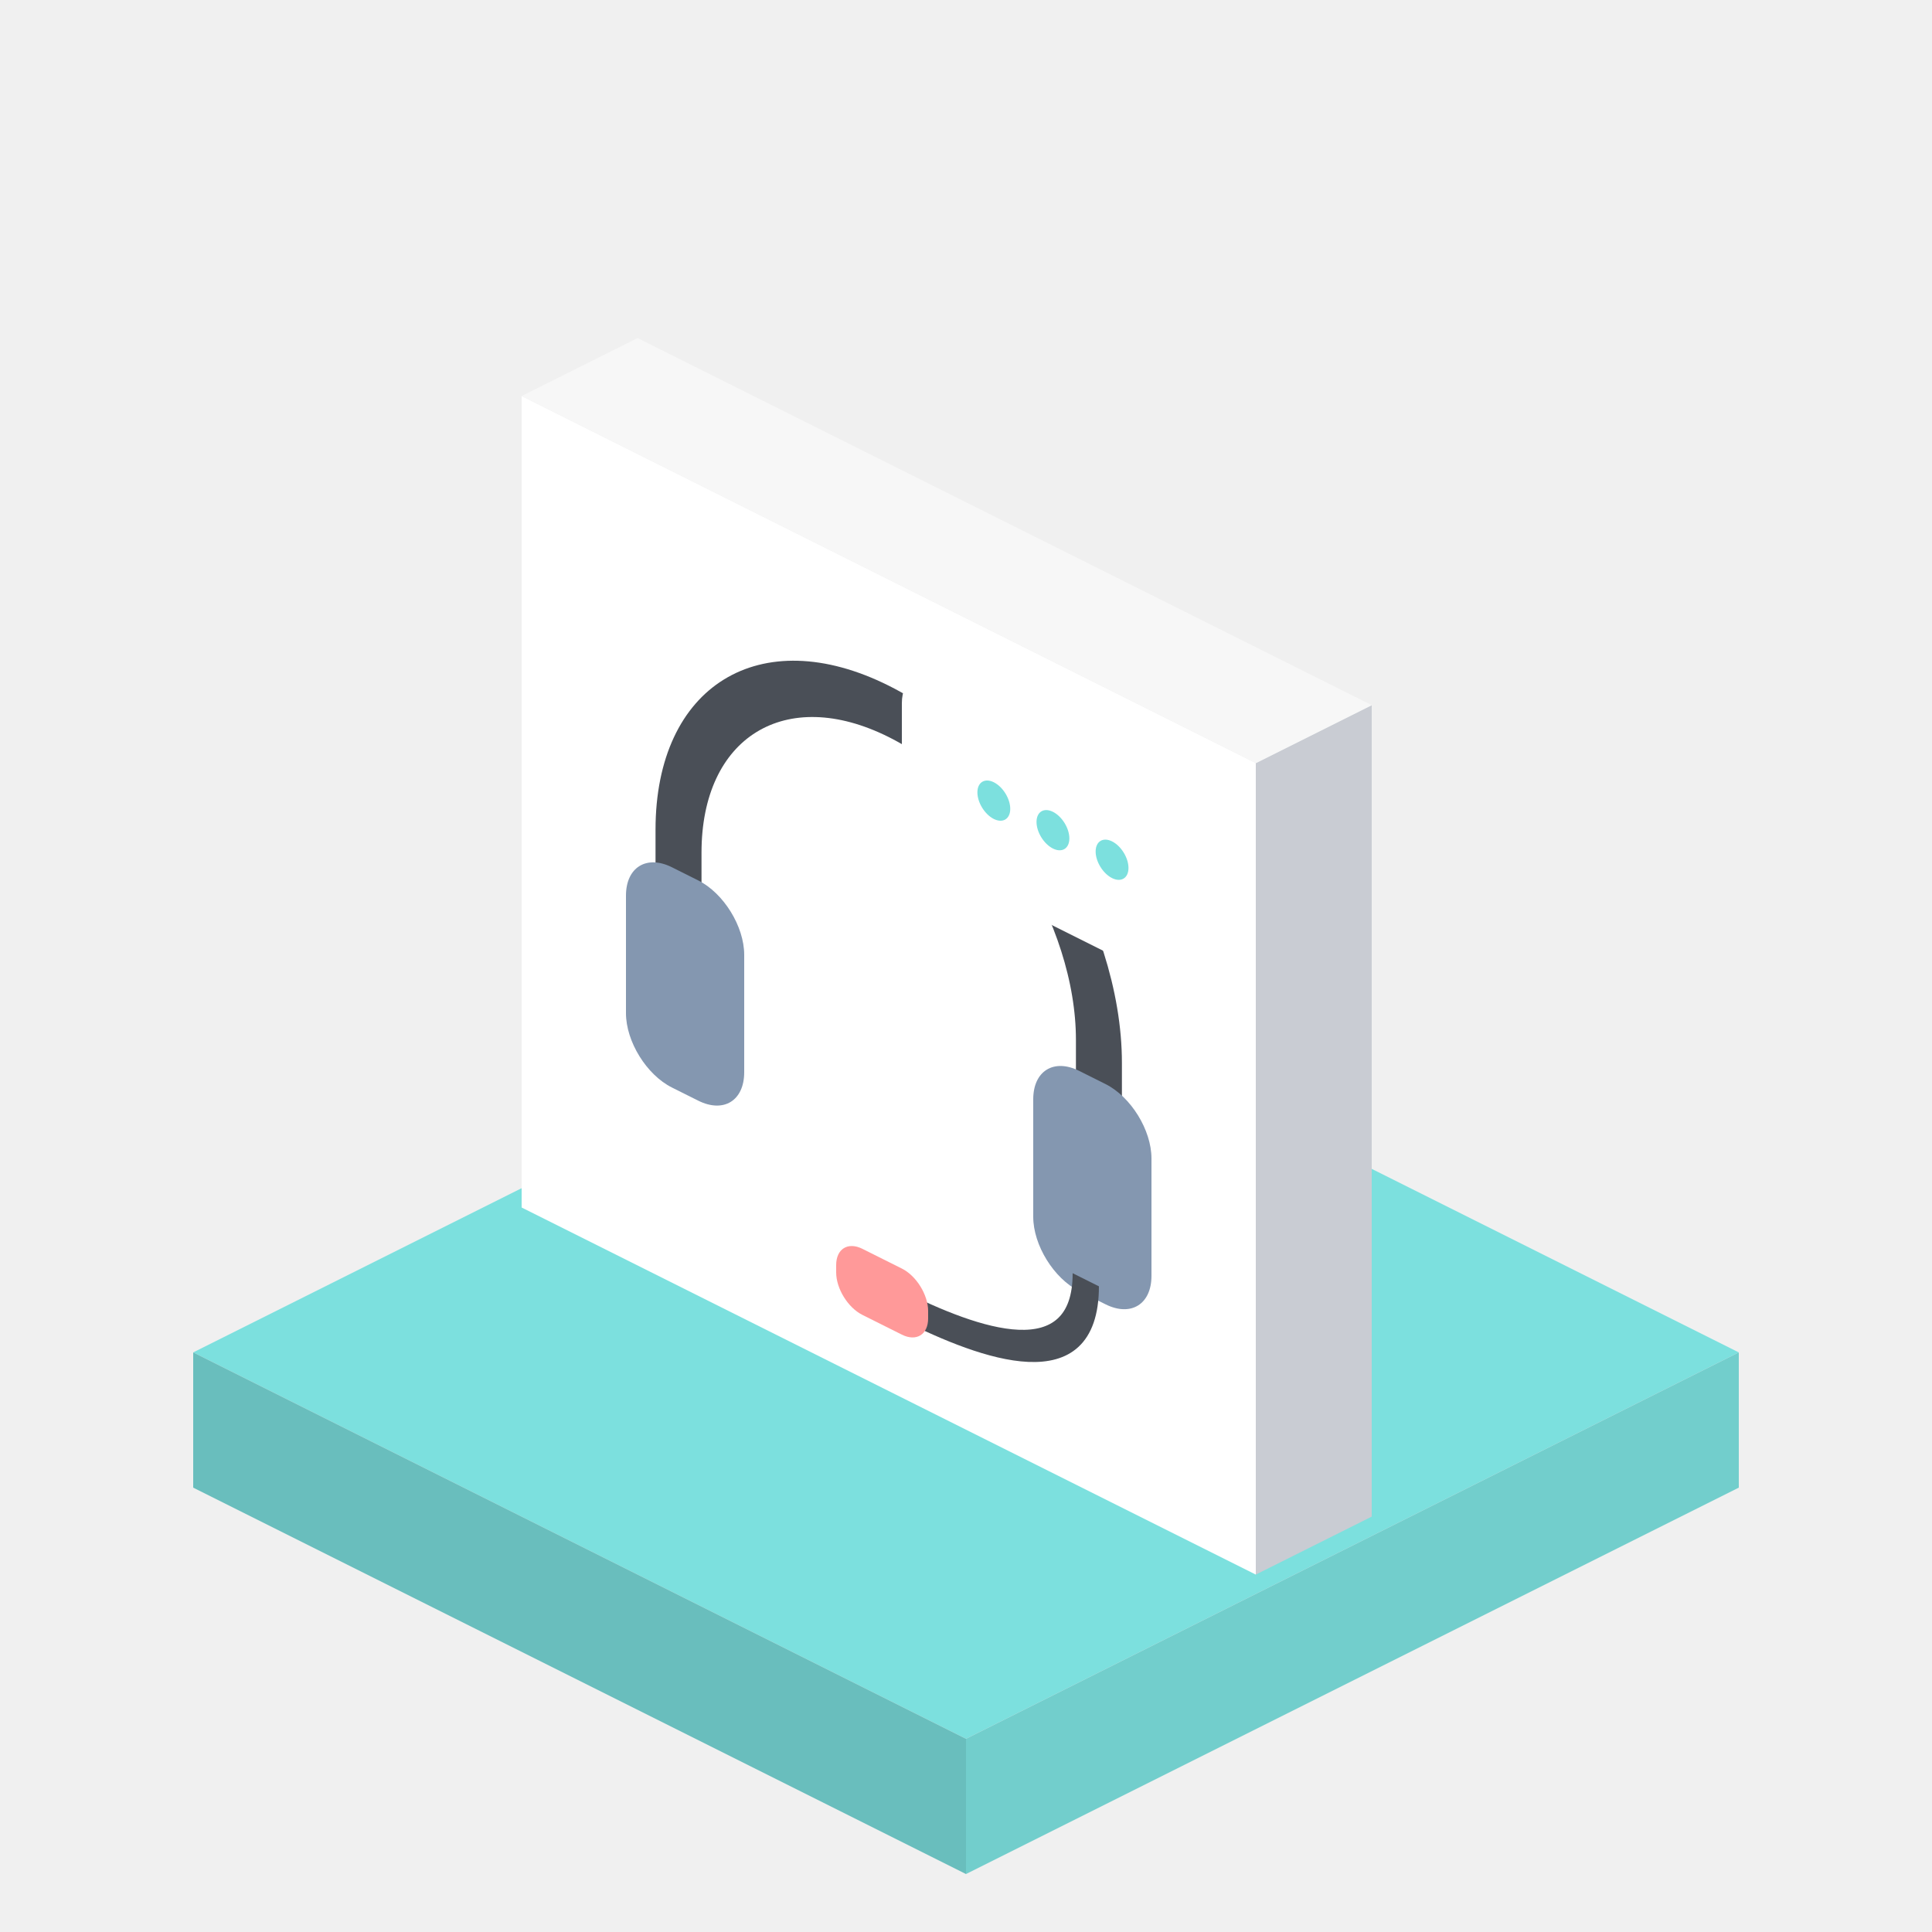
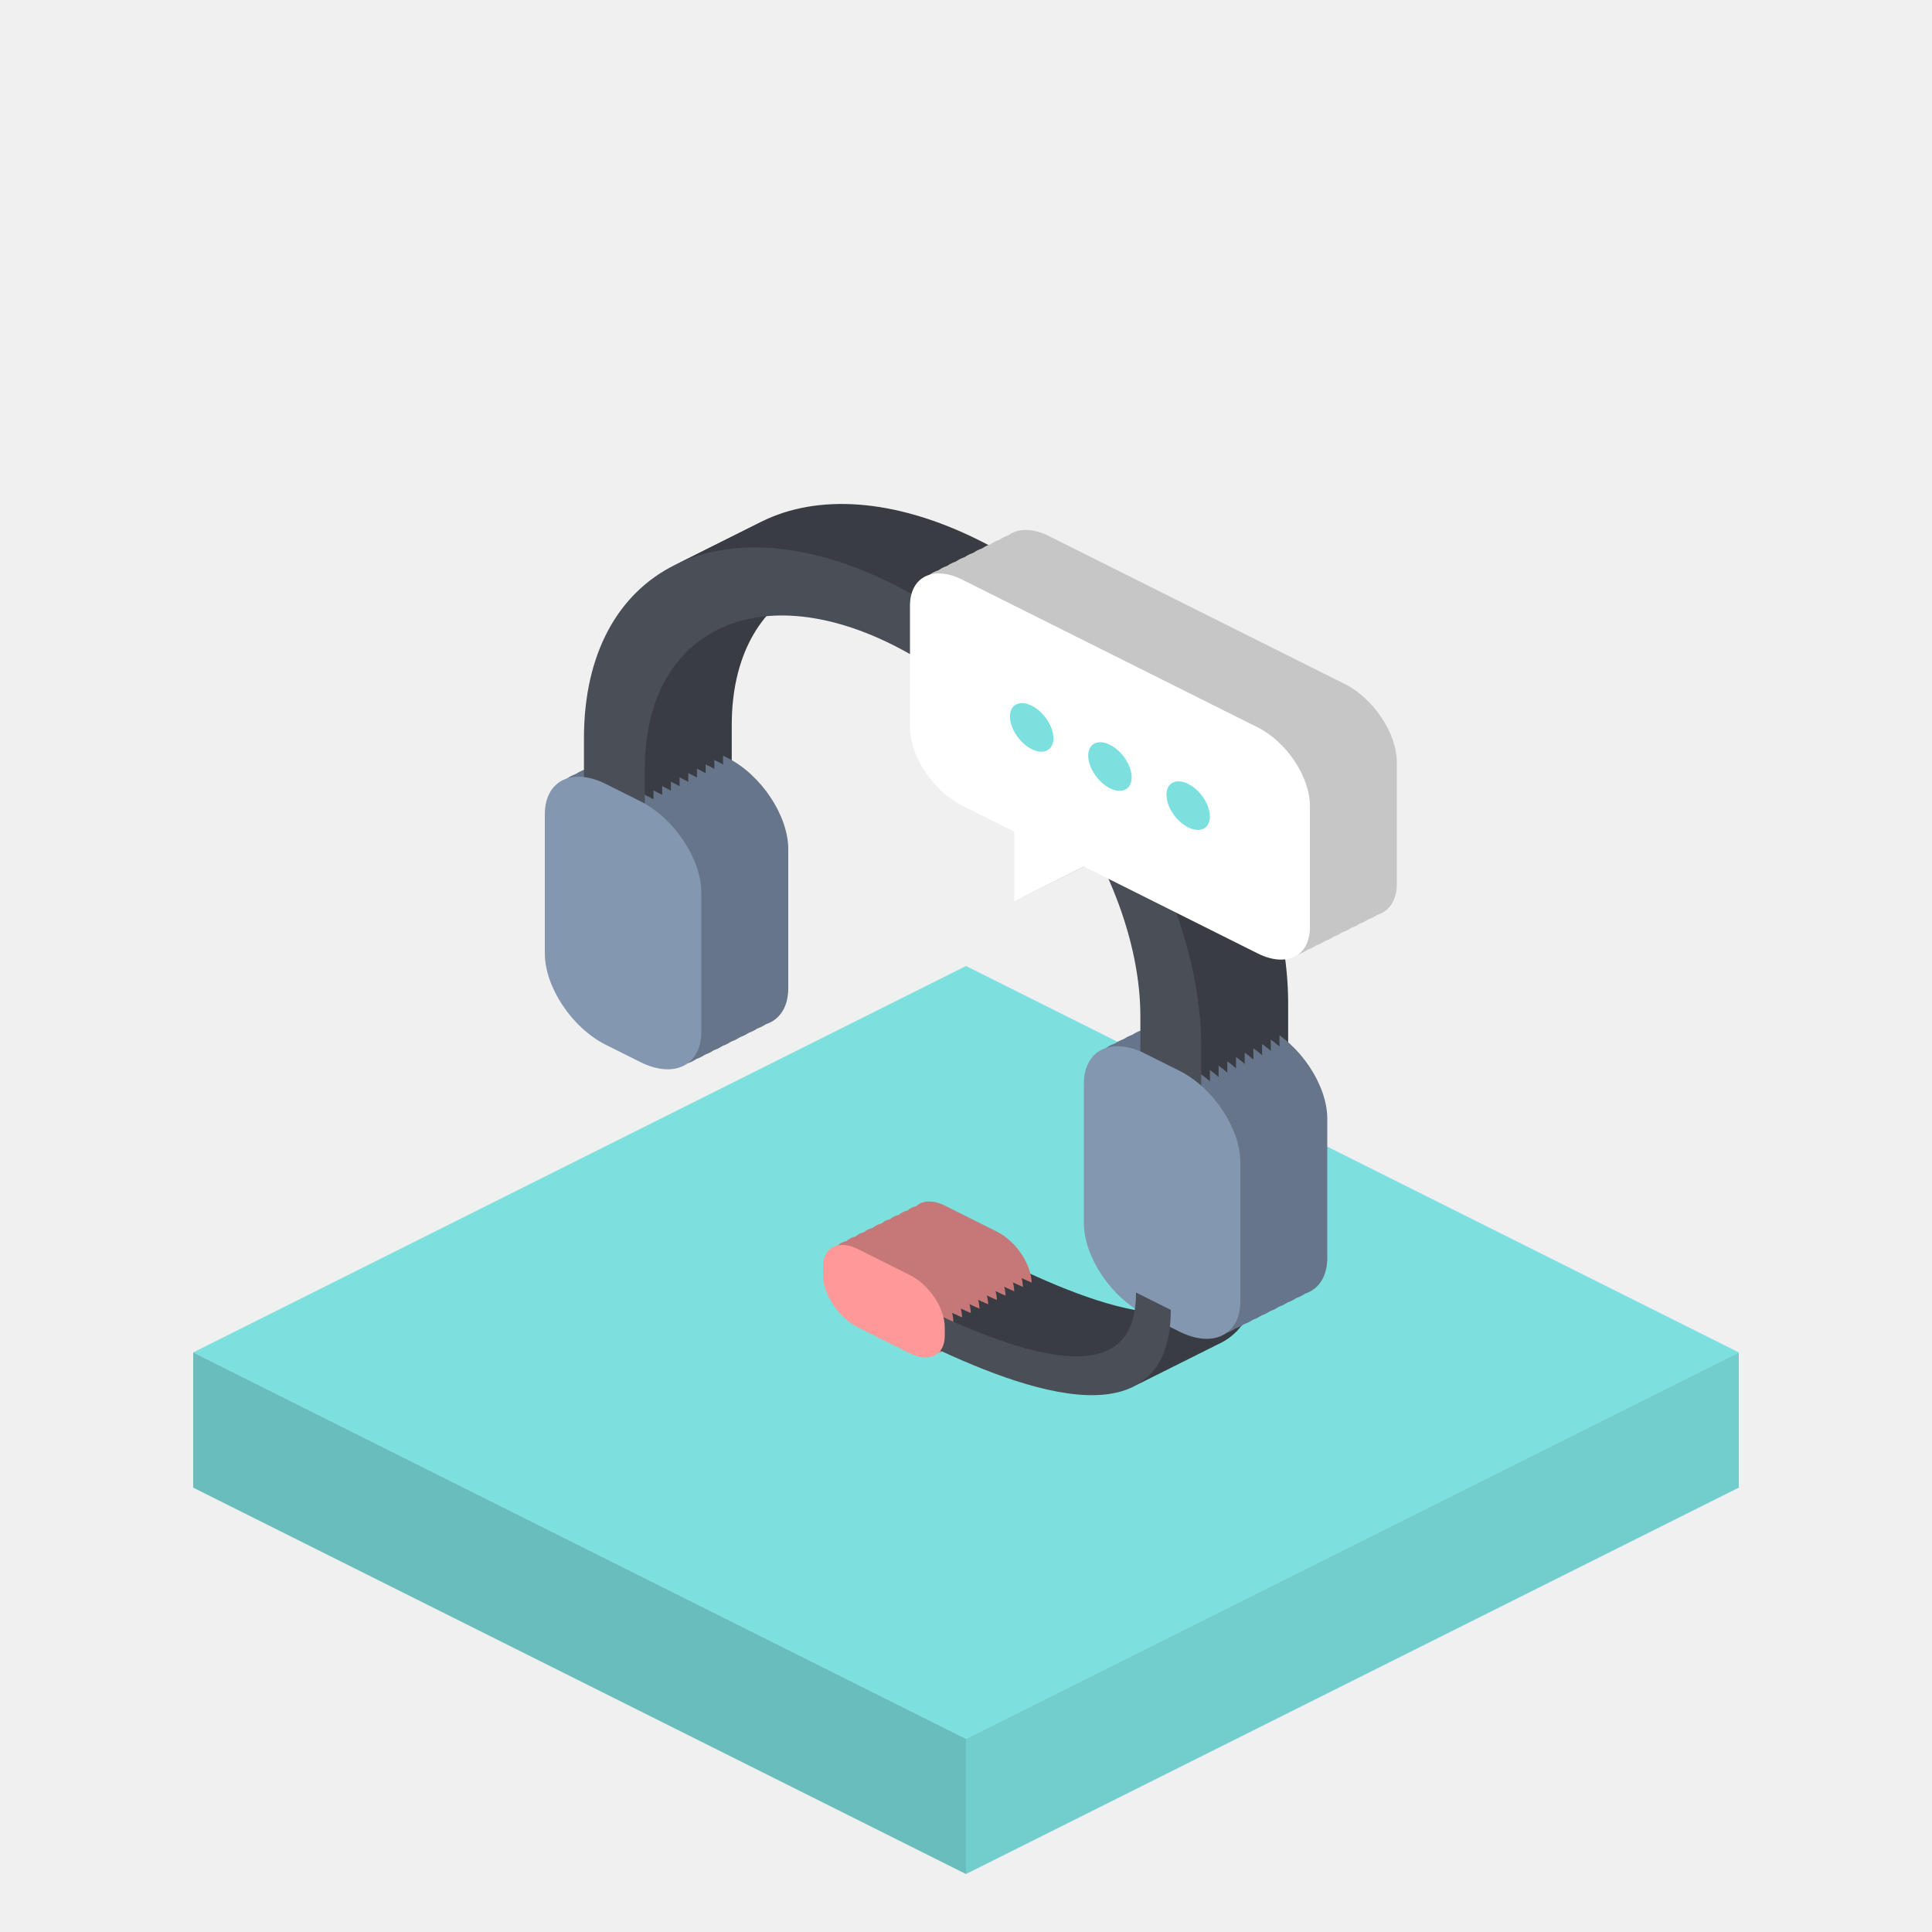
<svg xmlns="http://www.w3.org/2000/svg" viewBox="0 0 200 200">
  <polygon points="20.0,140.0 100.0,100.0 180.0,140.0 100.0,180.0" fill="#7CE0DE" />
  <polygon points="20.0,140.0 100.0,180.0 100.0,194.0 20.0,154.0" fill="#69BEBD" />
  <polygon points="100.0,180.0 180.0,140.0 180.0,154.0 100.0,194.0" fill="#72CECC" />
-   <polygon points="54.0,125.0 130.0,163.0 130.0,79.0 54.0,41.0" fill="#FFFFFF" />
-   <polygon points="130.0,163.0 142.0,157.0 142.0,73.0 130.0,79.0" fill="#C9CCD3" />
-   <polygon points="54.0,41.0 66.0,35.0 142.0,73.0 130.0,79.0" fill="#F7F7F7" />
-   <g transform="matrix(0.68 0.34 0 0.76 58.00 46.00)">
+   <g transform="matrix(0.9 0.45 0 0.9 56.40 24.00)">
+     <path d="M18 56 V 46 a32 32 0 0 1 64 0 V 56" fill="none" stroke="#393D43" stroke-width="7" />
+     <rect x="10" y="50" width="18" height="30" rx="7" fill="#667589" />
+     <rect x="72" y="50" width="18" height="30" rx="7" fill="#667589" />
+     <path d="M80 78 C 80 92, 64 94, 52 94" fill="none" stroke="#393D43" stroke-width="4" />
+     <rect x="42" y="89" width="14" height="9" rx="4" fill="#C67777" />
+     <path d="M58 6 h34 a6 6 0 0 1 6 6 v14 a6 6 0 0 1 -6 6 h-20 l-8 8 v-8 h-6 a6 6 0 0 1 -6 -6 v-14 a6 6 0 0 1 6 -6z" fill="#C6C6C6" />
+     <circle cx="66" cy="19" r="2.5" fill="#60AEAD" />
+     <circle cx="75" cy="19" r="2.5" fill="#60AEAD" />
+     <circle cx="84" cy="19" r="2.5" fill="#60AEAD" />
+   </g>
+   <g transform="matrix(0.9 0.45 0 0.9 55.50 24.45)">
+     <path d="M18 56 V 46 a32 32 0 0 1 64 0 V 56" fill="none" stroke="#393D43" stroke-width="7" />
+     <rect x="10" y="50" width="18" height="30" rx="7" fill="#667589" />
+     <rect x="72" y="50" width="18" height="30" rx="7" fill="#667589" />
+     <path d="M80 78 C 80 92, 64 94, 52 94" fill="none" stroke="#393D43" stroke-width="4" />
+     <rect x="42" y="89" width="14" height="9" rx="4" fill="#C67777" />
+     <path d="M58 6 h34 a6 6 0 0 1 6 6 v14 a6 6 0 0 1 -6 6 h-20 l-8 8 v-8 h-6 a6 6 0 0 1 -6 -6 v-14 a6 6 0 0 1 6 -6z" fill="#C6C6C6" />
+     <circle cx="66" cy="19" r="2.5" fill="#60AEAD" />
+     <circle cx="75" cy="19" r="2.5" fill="#60AEAD" />
+     <circle cx="84" cy="19" r="2.5" fill="#60AEAD" />
+   </g>
+   <g transform="matrix(0.9 0.45 0 0.9 54.60 24.90)">
+     <path d="M18 56 V 46 a32 32 0 0 1 64 0 V 56" fill="none" stroke="#393D43" stroke-width="7" />
+     <rect x="10" y="50" width="18" height="30" rx="7" fill="#667589" />
+     <rect x="72" y="50" width="18" height="30" rx="7" fill="#667589" />
+     <path d="M80 78 C 80 92, 64 94, 52 94" fill="none" stroke="#393D43" stroke-width="4" />
+     <rect x="42" y="89" width="14" height="9" rx="4" fill="#C67777" />
+     <path d="M58 6 h34 a6 6 0 0 1 6 6 v14 a6 6 0 0 1 -6 6 h-20 l-8 8 v-8 h-6 a6 6 0 0 1 -6 -6 v-14 a6 6 0 0 1 6 -6z" fill="#C6C6C6" />
+     <circle cx="66" cy="19" r="2.5" fill="#60AEAD" />
+     <circle cx="75" cy="19" r="2.5" fill="#60AEAD" />
+     <circle cx="84" cy="19" r="2.5" fill="#60AEAD" />
+   </g>
+   <g transform="matrix(0.9 0.45 0 0.9 53.70 25.35)">
+     <path d="M18 56 V 46 a32 32 0 0 1 64 0 V 56" fill="none" stroke="#393D43" stroke-width="7" />
+     <rect x="10" y="50" width="18" height="30" rx="7" fill="#667589" />
+     <rect x="72" y="50" width="18" height="30" rx="7" fill="#667589" />
+     <path d="M80 78 C 80 92, 64 94, 52 94" fill="none" stroke="#393D43" stroke-width="4" />
+     <rect x="42" y="89" width="14" height="9" rx="4" fill="#C67777" />
+     <path d="M58 6 h34 a6 6 0 0 1 6 6 v14 a6 6 0 0 1 -6 6 h-20 l-8 8 v-8 h-6 a6 6 0 0 1 -6 -6 v-14 a6 6 0 0 1 6 -6z" fill="#C6C6C6" />
+     <circle cx="66" cy="19" r="2.5" fill="#60AEAD" />
+     <circle cx="75" cy="19" r="2.5" fill="#60AEAD" />
+     <circle cx="84" cy="19" r="2.5" fill="#60AEAD" />
+   </g>
+   <g transform="matrix(0.9 0.45 0 0.9 52.80 25.80)">
+     <path d="M18 56 V 46 a32 32 0 0 1 64 0 V 56" fill="none" stroke="#393D43" stroke-width="7" />
+     <rect x="10" y="50" width="18" height="30" rx="7" fill="#667589" />
+     <rect x="72" y="50" width="18" height="30" rx="7" fill="#667589" />
+     <path d="M80 78 C 80 92, 64 94, 52 94" fill="none" stroke="#393D43" stroke-width="4" />
+     <rect x="42" y="89" width="14" height="9" rx="4" fill="#C67777" />
+     <path d="M58 6 h34 a6 6 0 0 1 6 6 v14 a6 6 0 0 1 -6 6 h-20 l-8 8 v-8 h-6 a6 6 0 0 1 -6 -6 v-14 a6 6 0 0 1 6 -6z" fill="#C6C6C6" />
+     <circle cx="66" cy="19" r="2.5" fill="#60AEAD" />
+     <circle cx="75" cy="19" r="2.5" fill="#60AEAD" />
+     <circle cx="84" cy="19" r="2.5" fill="#60AEAD" />
+   </g>
+   <g transform="matrix(0.9 0.45 0 0.9 51.90 26.25)">
+     <path d="M18 56 V 46 a32 32 0 0 1 64 0 V 56" fill="none" stroke="#393D43" stroke-width="7" />
+     <rect x="10" y="50" width="18" height="30" rx="7" fill="#667589" />
+     <rect x="72" y="50" width="18" height="30" rx="7" fill="#667589" />
+     <path d="M80 78 C 80 92, 64 94, 52 94" fill="none" stroke="#393D43" stroke-width="4" />
+     <rect x="42" y="89" width="14" height="9" rx="4" fill="#C67777" />
+     <path d="M58 6 h34 a6 6 0 0 1 6 6 v14 a6 6 0 0 1 -6 6 h-20 l-8 8 v-8 h-6 a6 6 0 0 1 -6 -6 v-14 a6 6 0 0 1 6 -6z" fill="#C6C6C6" />
+     <circle cx="66" cy="19" r="2.5" fill="#60AEAD" />
+     <circle cx="75" cy="19" r="2.5" fill="#60AEAD" />
+     <circle cx="84" cy="19" r="2.5" fill="#60AEAD" />
+   </g>
+   <g transform="matrix(0.9 0.45 0 0.9 51.00 26.70)">
+     <path d="M18 56 V 46 a32 32 0 0 1 64 0 V 56" fill="none" stroke="#393D43" stroke-width="7" />
+     <rect x="10" y="50" width="18" height="30" rx="7" fill="#667589" />
+     <rect x="72" y="50" width="18" height="30" rx="7" fill="#667589" />
+     <path d="M80 78 C 80 92, 64 94, 52 94" fill="none" stroke="#393D43" stroke-width="4" />
+     <rect x="42" y="89" width="14" height="9" rx="4" fill="#C67777" />
+     <path d="M58 6 h34 a6 6 0 0 1 6 6 v14 a6 6 0 0 1 -6 6 h-20 l-8 8 v-8 h-6 a6 6 0 0 1 -6 -6 v-14 a6 6 0 0 1 6 -6z" fill="#C6C6C6" />
+     <circle cx="66" cy="19" r="2.5" fill="#60AEAD" />
+     <circle cx="75" cy="19" r="2.5" fill="#60AEAD" />
+     <circle cx="84" cy="19" r="2.5" fill="#60AEAD" />
+   </g>
+   <g transform="matrix(0.9 0.45 0 0.9 50.10 27.15)">
+     <path d="M18 56 V 46 a32 32 0 0 1 64 0 V 56" fill="none" stroke="#393D43" stroke-width="7" />
+     <rect x="10" y="50" width="18" height="30" rx="7" fill="#667589" />
+     <rect x="72" y="50" width="18" height="30" rx="7" fill="#667589" />
+     <path d="M80 78 C 80 92, 64 94, 52 94" fill="none" stroke="#393D43" stroke-width="4" />
+     <rect x="42" y="89" width="14" height="9" rx="4" fill="#C67777" />
+     <path d="M58 6 h34 a6 6 0 0 1 6 6 v14 a6 6 0 0 1 -6 6 h-20 l-8 8 v-8 h-6 a6 6 0 0 1 -6 -6 v-14 a6 6 0 0 1 6 -6z" fill="#C6C6C6" />
+     <circle cx="66" cy="19" r="2.5" fill="#60AEAD" />
+     <circle cx="75" cy="19" r="2.5" fill="#60AEAD" />
+     <circle cx="84" cy="19" r="2.5" fill="#60AEAD" />
+   </g>
+   <g transform="matrix(0.9 0.45 0 0.9 49.20 27.60)">
+     <path d="M18 56 V 46 a32 32 0 0 1 64 0 V 56" fill="none" stroke="#393D43" stroke-width="7" />
+     <rect x="10" y="50" width="18" height="30" rx="7" fill="#667589" />
+     <rect x="72" y="50" width="18" height="30" rx="7" fill="#667589" />
+     <path d="M80 78 C 80 92, 64 94, 52 94" fill="none" stroke="#393D43" stroke-width="4" />
+     <rect x="42" y="89" width="14" height="9" rx="4" fill="#C67777" />
+     <path d="M58 6 h34 a6 6 0 0 1 6 6 v14 a6 6 0 0 1 -6 6 h-20 l-8 8 v-8 h-6 a6 6 0 0 1 -6 -6 v-14 a6 6 0 0 1 6 -6z" fill="#C6C6C6" />
+     <circle cx="66" cy="19" r="2.5" fill="#60AEAD" />
+     <circle cx="75" cy="19" r="2.5" fill="#60AEAD" />
+     <circle cx="84" cy="19" r="2.5" fill="#60AEAD" />
+   </g>
+   <g transform="matrix(0.9 0.45 0 0.9 48.30 28.05)">
+     <path d="M18 56 V 46 a32 32 0 0 1 64 0 V 56" fill="none" stroke="#393D43" stroke-width="7" />
+     <rect x="10" y="50" width="18" height="30" rx="7" fill="#667589" />
+     <rect x="72" y="50" width="18" height="30" rx="7" fill="#667589" />
+     <path d="M80 78 C 80 92, 64 94, 52 94" fill="none" stroke="#393D43" stroke-width="4" />
+     <rect x="42" y="89" width="14" height="9" rx="4" fill="#C67777" />
+     <path d="M58 6 h34 a6 6 0 0 1 6 6 v14 a6 6 0 0 1 -6 6 h-20 l-8 8 v-8 h-6 a6 6 0 0 1 -6 -6 v-14 a6 6 0 0 1 6 -6z" fill="#C6C6C6" />
+     <circle cx="66" cy="19" r="2.5" fill="#60AEAD" />
+     <circle cx="75" cy="19" r="2.5" fill="#60AEAD" />
+     <circle cx="84" cy="19" r="2.5" fill="#60AEAD" />
+   </g>
+   <g transform="matrix(0.9 0.45 0 0.9 47.40 28.50)">
    <path d="M18 56 V 46 a32 32 0 0 1 64 0 V 56" fill="none" stroke="#4A4F57" stroke-width="7" />
    <rect x="10" y="50" width="18" height="30" rx="7" fill="#8497B0" />
    <rect x="72" y="50" width="18" height="30" rx="7" fill="#8497B0" />
    <path d="M80 78 C 80 92, 64 94, 52 94" fill="none" stroke="#4A4F57" stroke-width="4" />
    <rect x="42" y="89" width="14" height="9" rx="4" fill="#FF9999" />
    <path d="M58 6 h34 a6 6 0 0 1 6 6 v14 a6 6 0 0 1 -6 6 h-20 l-8 8 v-8 h-6 a6 6 0 0 1 -6 -6 v-14 a6 6 0 0 1 6 -6z" fill="#FFFFFF" />
    <circle cx="66" cy="19" r="2.5" fill="#7CE0DE" />
    <circle cx="75" cy="19" r="2.5" fill="#7CE0DE" />
    <circle cx="84" cy="19" r="2.5" fill="#7CE0DE" />
  </g>
</svg>
